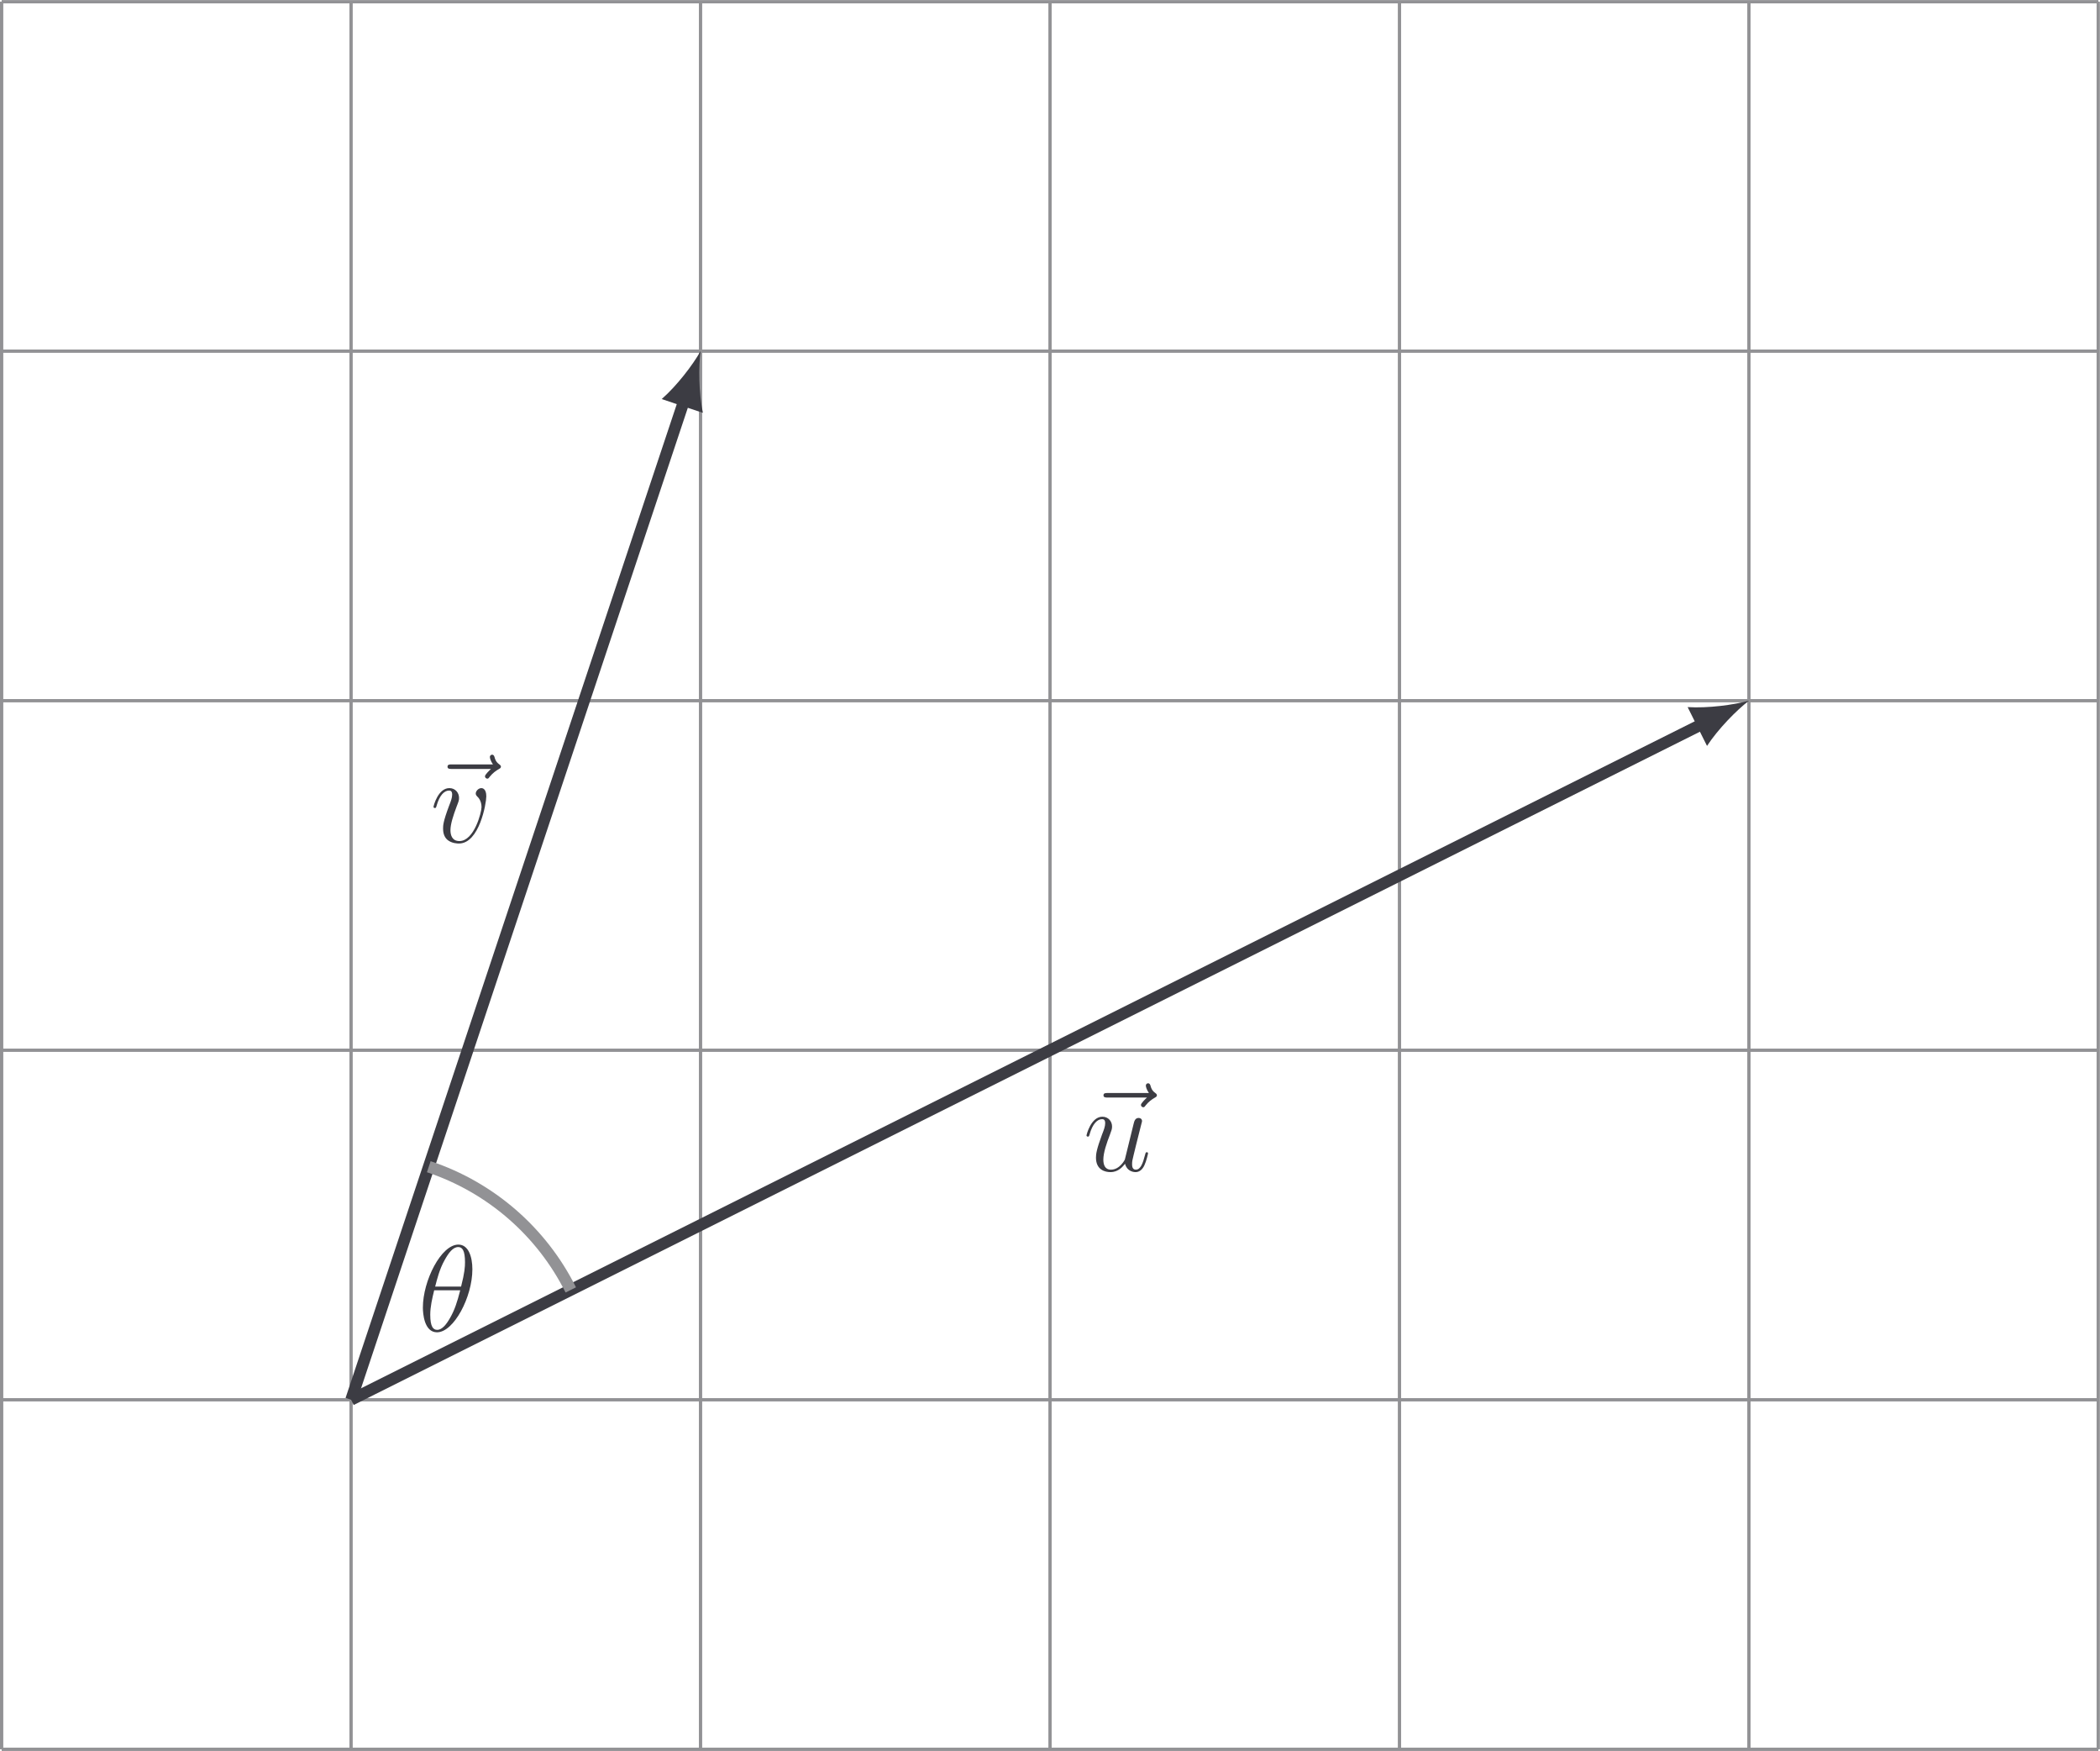
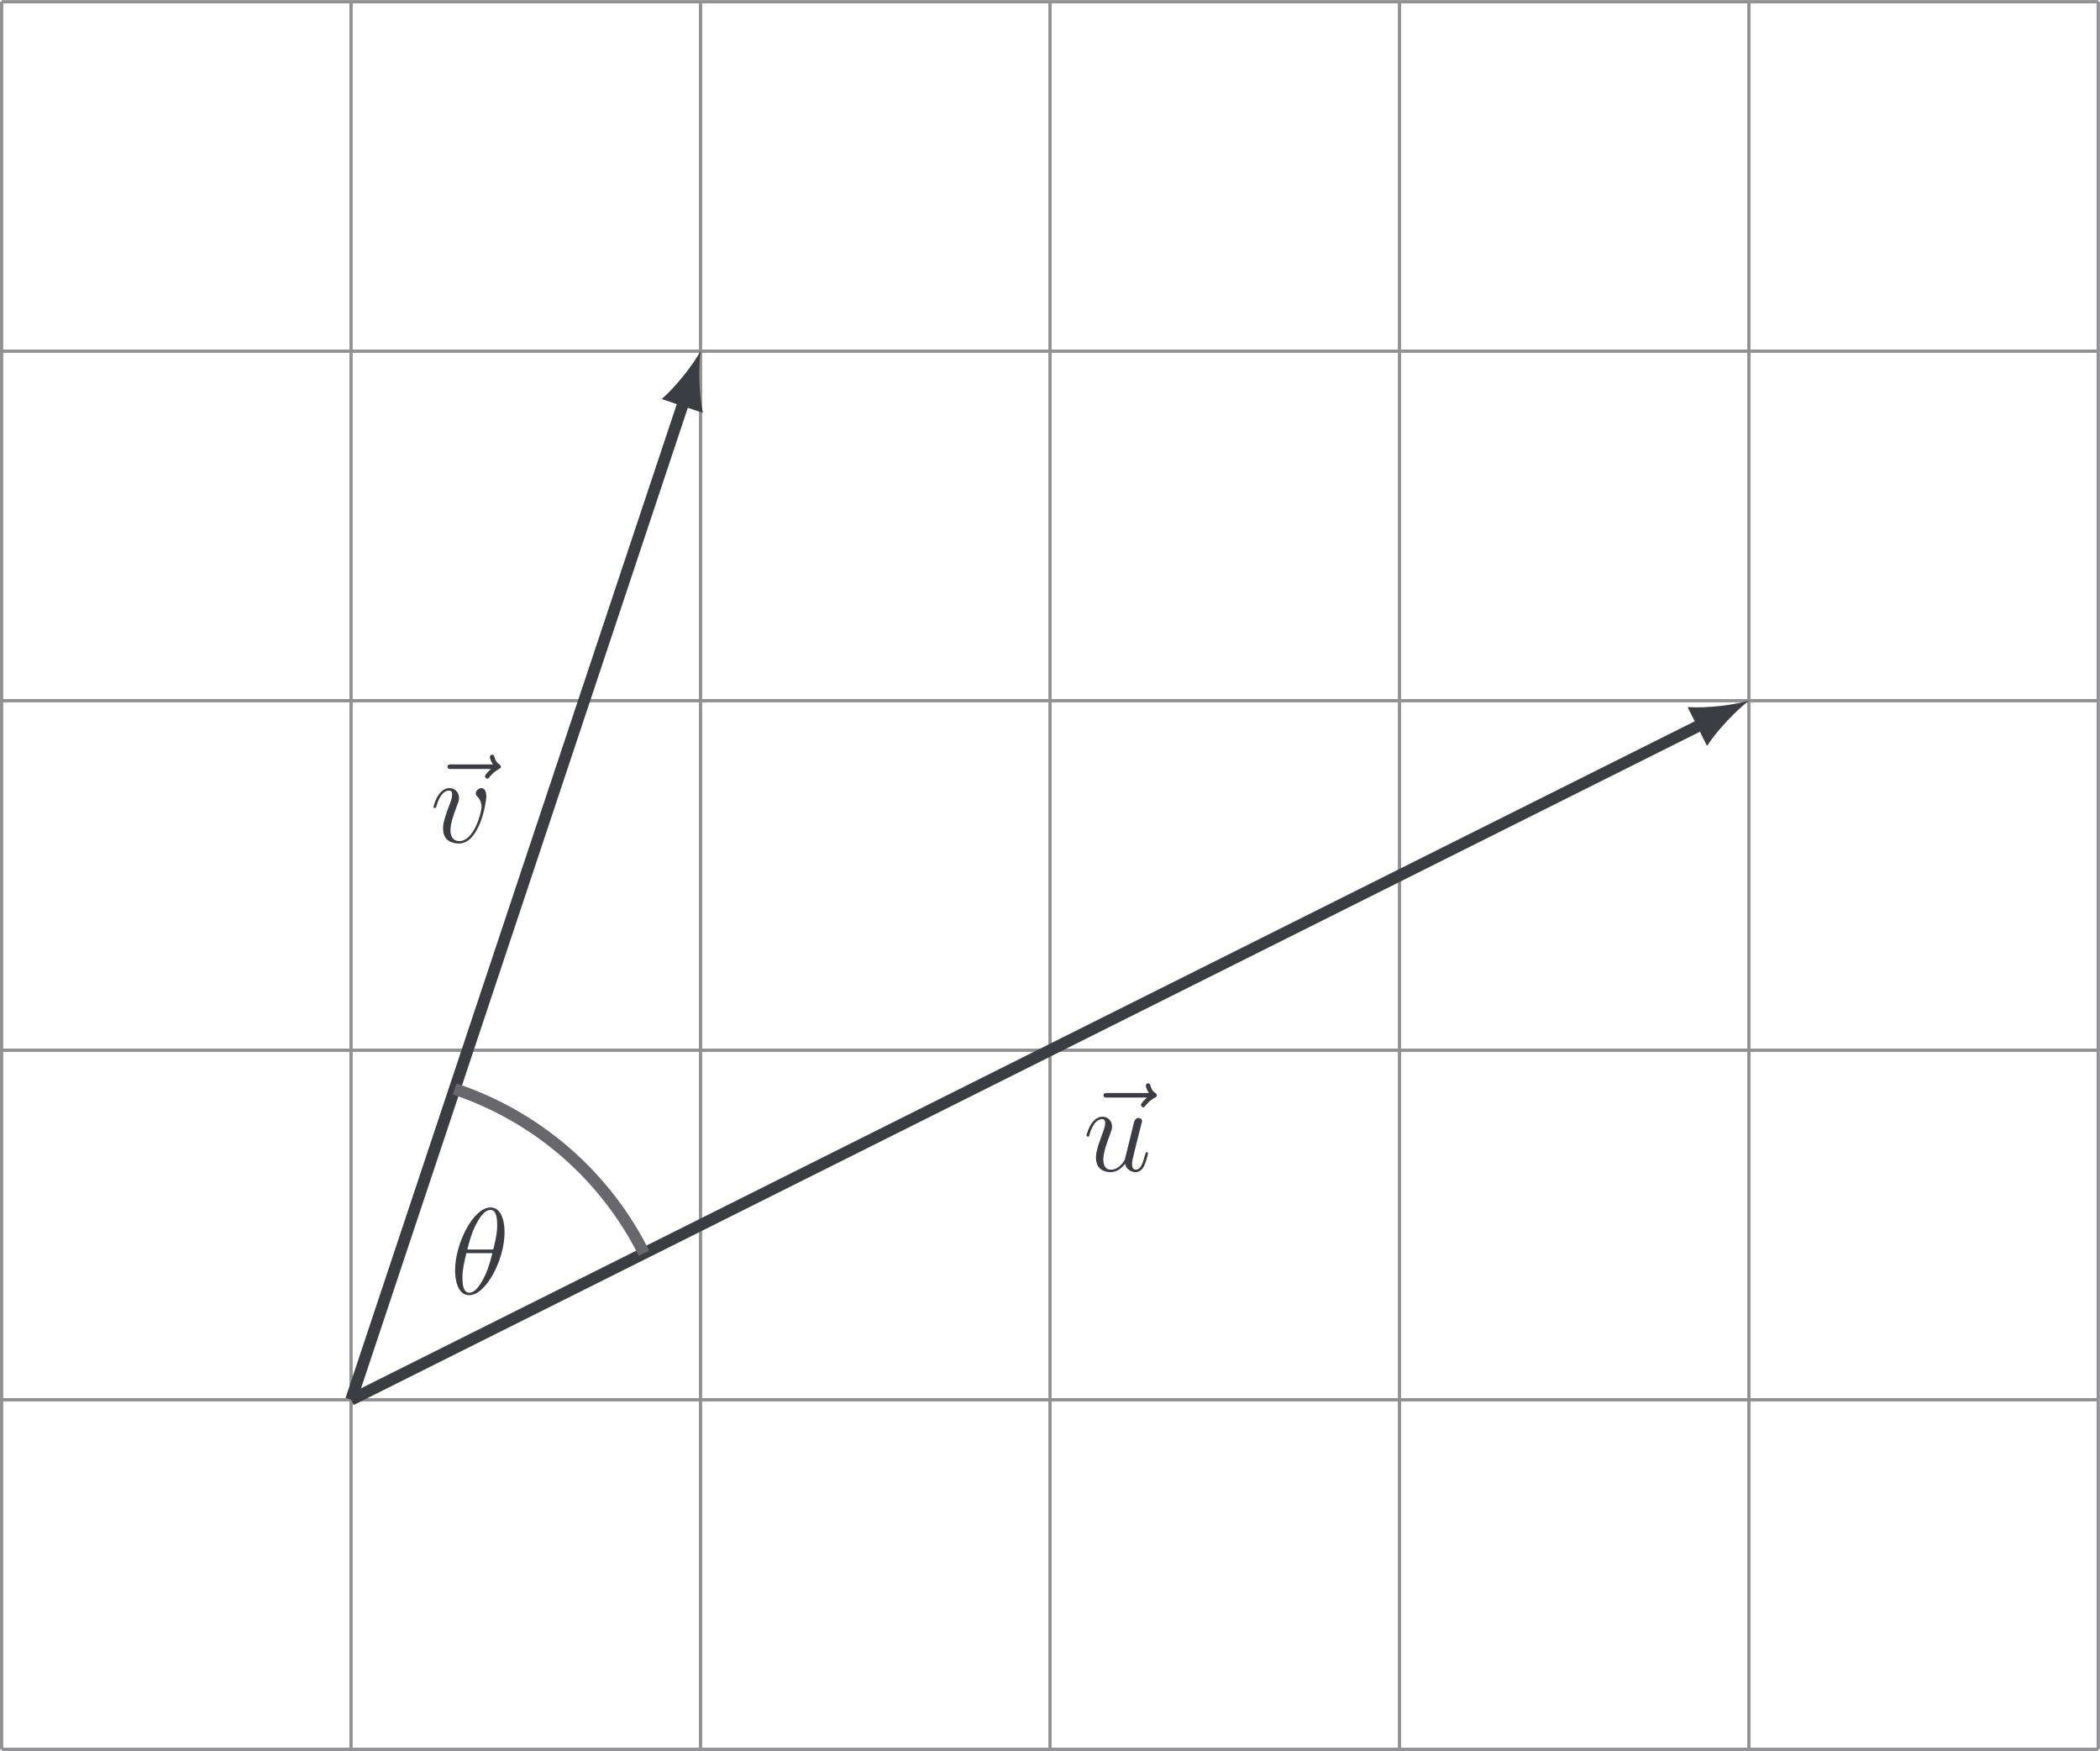
<svg xmlns="http://www.w3.org/2000/svg" xmlns:xlink="http://www.w3.org/1999/xlink" version="1.1" width="255.52pt" height="212.996pt" viewBox="-67.02 -67.019 255.52 212.996">
  <defs>
    <path id="g0-18" d="M6.62-7.517C6.62-9.041 6.142-10.521 4.917-10.521C2.824-10.521 .598-6.142 .598-2.854C.598-2.167 .747 .149 2.316 .149C4.349 .149 6.62-4.125 6.62-7.517ZM5.245-5.41H2.092C2.316-6.291 2.63-7.547 3.228-8.608C3.721-9.504 4.244-10.222 4.902-10.222C5.395-10.222 5.724-9.803 5.724-8.369C5.724-7.831 5.679-7.083 5.245-5.41ZM5.141-4.961C4.767-3.497 4.453-2.555 3.915-1.614C3.482-.852 2.959-.149 2.331-.149C1.868-.149 1.494-.508 1.494-1.988C1.494-2.959 1.733-3.975 1.973-4.961H5.141Z" />
    <path id="g0-117" d="M7.89-2.137C7.89-2.212 7.831-2.271 7.741-2.271C7.606-2.271 7.592-2.197 7.532-1.973C7.263-.941 6.994-.149 6.396-.149C5.948-.149 5.948-.643 5.948-.837C5.948-1.181 5.993-1.33 6.142-1.958L6.441-3.183L7.054-5.619C7.158-5.993 7.158-6.022 7.158-6.067C7.158-6.291 6.979-6.441 6.755-6.441C6.321-6.441 6.217-6.067 6.127-5.694L5.066-1.375C5.066-1.375 4.468-.149 3.377-.149C2.6-.149 2.451-.822 2.451-1.375C2.451-2.227 2.869-3.422 3.258-4.423C3.437-4.902 3.512-5.096 3.512-5.395C3.512-6.037 3.049-6.59 2.331-6.59C.956-6.59 .403-4.423 .403-4.304C.403-4.244 .463-4.169 .568-4.169C.702-4.169 .717-4.229 .777-4.438C1.136-5.724 1.719-6.291 2.286-6.291C2.436-6.291 2.675-6.276 2.675-5.798C2.675-5.41 2.511-4.976 2.286-4.408C1.629-2.63 1.554-2.062 1.554-1.614C1.554-.09 2.705 .149 3.318 .149C4.274 .149 4.797-.508 5.096-.867C5.29-.03 6.007 .149 6.366 .149C6.844 .149 7.203-.164 7.442-.672C7.696-1.21 7.89-2.092 7.89-2.137Z" />
    <path id="g0-118" d="M6.829-5.589C6.829-6.531 6.351-6.59 6.232-6.59C5.873-6.59 5.544-6.232 5.544-5.933C5.544-5.753 5.649-5.649 5.709-5.589C5.858-5.455 6.247-5.051 6.247-4.274C6.247-3.646 5.35-.149 3.557-.149C2.645-.149 2.466-.912 2.466-1.465C2.466-2.212 2.809-3.258 3.213-4.334C3.452-4.946 3.512-5.096 3.512-5.395C3.512-6.022 3.064-6.59 2.331-6.59C.956-6.59 .403-4.423 .403-4.304C.403-4.244 .463-4.169 .568-4.169C.702-4.169 .717-4.229 .777-4.438C1.136-5.724 1.719-6.291 2.286-6.291C2.421-6.291 2.675-6.291 2.675-5.798C2.675-5.41 2.511-4.976 2.286-4.408C1.569-2.496 1.569-2.032 1.569-1.674C1.569-1.345 1.614-.732 2.077-.314C2.615 .149 3.362 .149 3.497 .149C5.978 .149 6.829-4.737 6.829-5.589Z" />
    <path id="g0-126" d="M9.205-9.205C9.205-9.34 9.086-9.415 8.996-9.489C8.578-9.773 8.473-10.177 8.428-10.356C8.384-10.476 8.339-10.655 8.13-10.655C8.04-10.655 7.861-10.595 7.861-10.371C7.861-10.237 7.95-9.878 8.234-9.474H3.213C2.959-9.474 2.705-9.474 2.705-9.191C2.705-8.922 2.974-8.922 3.213-8.922H7.995C7.816-8.757 7.263-8.234 7.263-8.025C7.263-7.875 7.397-7.741 7.547-7.741C7.681-7.741 7.741-7.831 7.846-7.98C8.204-8.428 8.608-8.712 8.951-8.907C9.101-8.996 9.205-9.041 9.205-9.205Z" />
  </defs>
  <g id="page1">
    <path d="M-66.82 145.777H188.301M-66.82 103.258H188.301M-66.82 60.738H188.301M-66.82 18.219H188.301M-66.82-24.301H188.301M-66.82-66.809H188.301M-66.82 145.777V-66.82M-24.301 145.777V-66.82M18.219 145.777V-66.82M60.742 145.777V-66.82M103.262 145.777V-66.82M145.781 145.777V-66.82M188.285 145.777V-66.82" stroke="#929295" fill="none" stroke-width=".399" />
    <path d="M-24.301 103.258L16.223-18.305" stroke="#3c3c43" fill="none" stroke-width="1.417" stroke-miterlimit="10" />
    <path d="M18.227-24.316C17.297-22.648 15.332-20.086 13.492-18.473L18.504-16.801C18.004-19.195 17.965-22.426 18.227-24.316" fill="#3c3c43" />
    <g fill="#3c3c43" transform="matrix(1 0 0 1 9.6231 -67.8173)">
      <use x="-24.896" y="103.259" xlink:href="#g0-126" />
      <use x="-24.3" y="103.259" xlink:href="#g0-118" />
    </g>
    <path d="M-24.301 103.258L140.133 21.043" stroke="#3c3c43" fill="none" stroke-width="1.417" stroke-miterlimit="10" />
    <path d="M145.801 18.207C143.965 18.734 140.762 19.152 138.324 18.996L140.684 23.719C142.024 21.672 144.281 19.363 145.801 18.207" fill="#3c3c43" />
    <g fill="#3c3c43" transform="matrix(1 0 0 1 89.08 -27.8443)">
      <use x="-24.537" y="103.259" xlink:href="#g0-126" />
      <use x="-24.3" y="103.259" xlink:href="#g0-117" />
    </g>
-     <path d="M2.43 89.894C-1.113 82.805-7.332 77.41-14.848 74.906" stroke="#929295" fill="none" stroke-width="1.417" stroke-miterlimit="10" />
-     <g fill="#3c3c43" transform="matrix(1 0 0 1 8.1367 -8.3583)">
+     <path d="M11.34 85.438C6.617 75.988-1.672 68.797-11.699 65.453" stroke="#67676c" fill="none" stroke-width="1.417" stroke-miterlimit="10" />
+     <g fill="#3c3c43" transform="matrix(1 0 0 1 12.0532 -12.8741)">
      <use x="-24.3" y="103.259" xlink:href="#g0-18" />
    </g>
  </g>
</svg>
